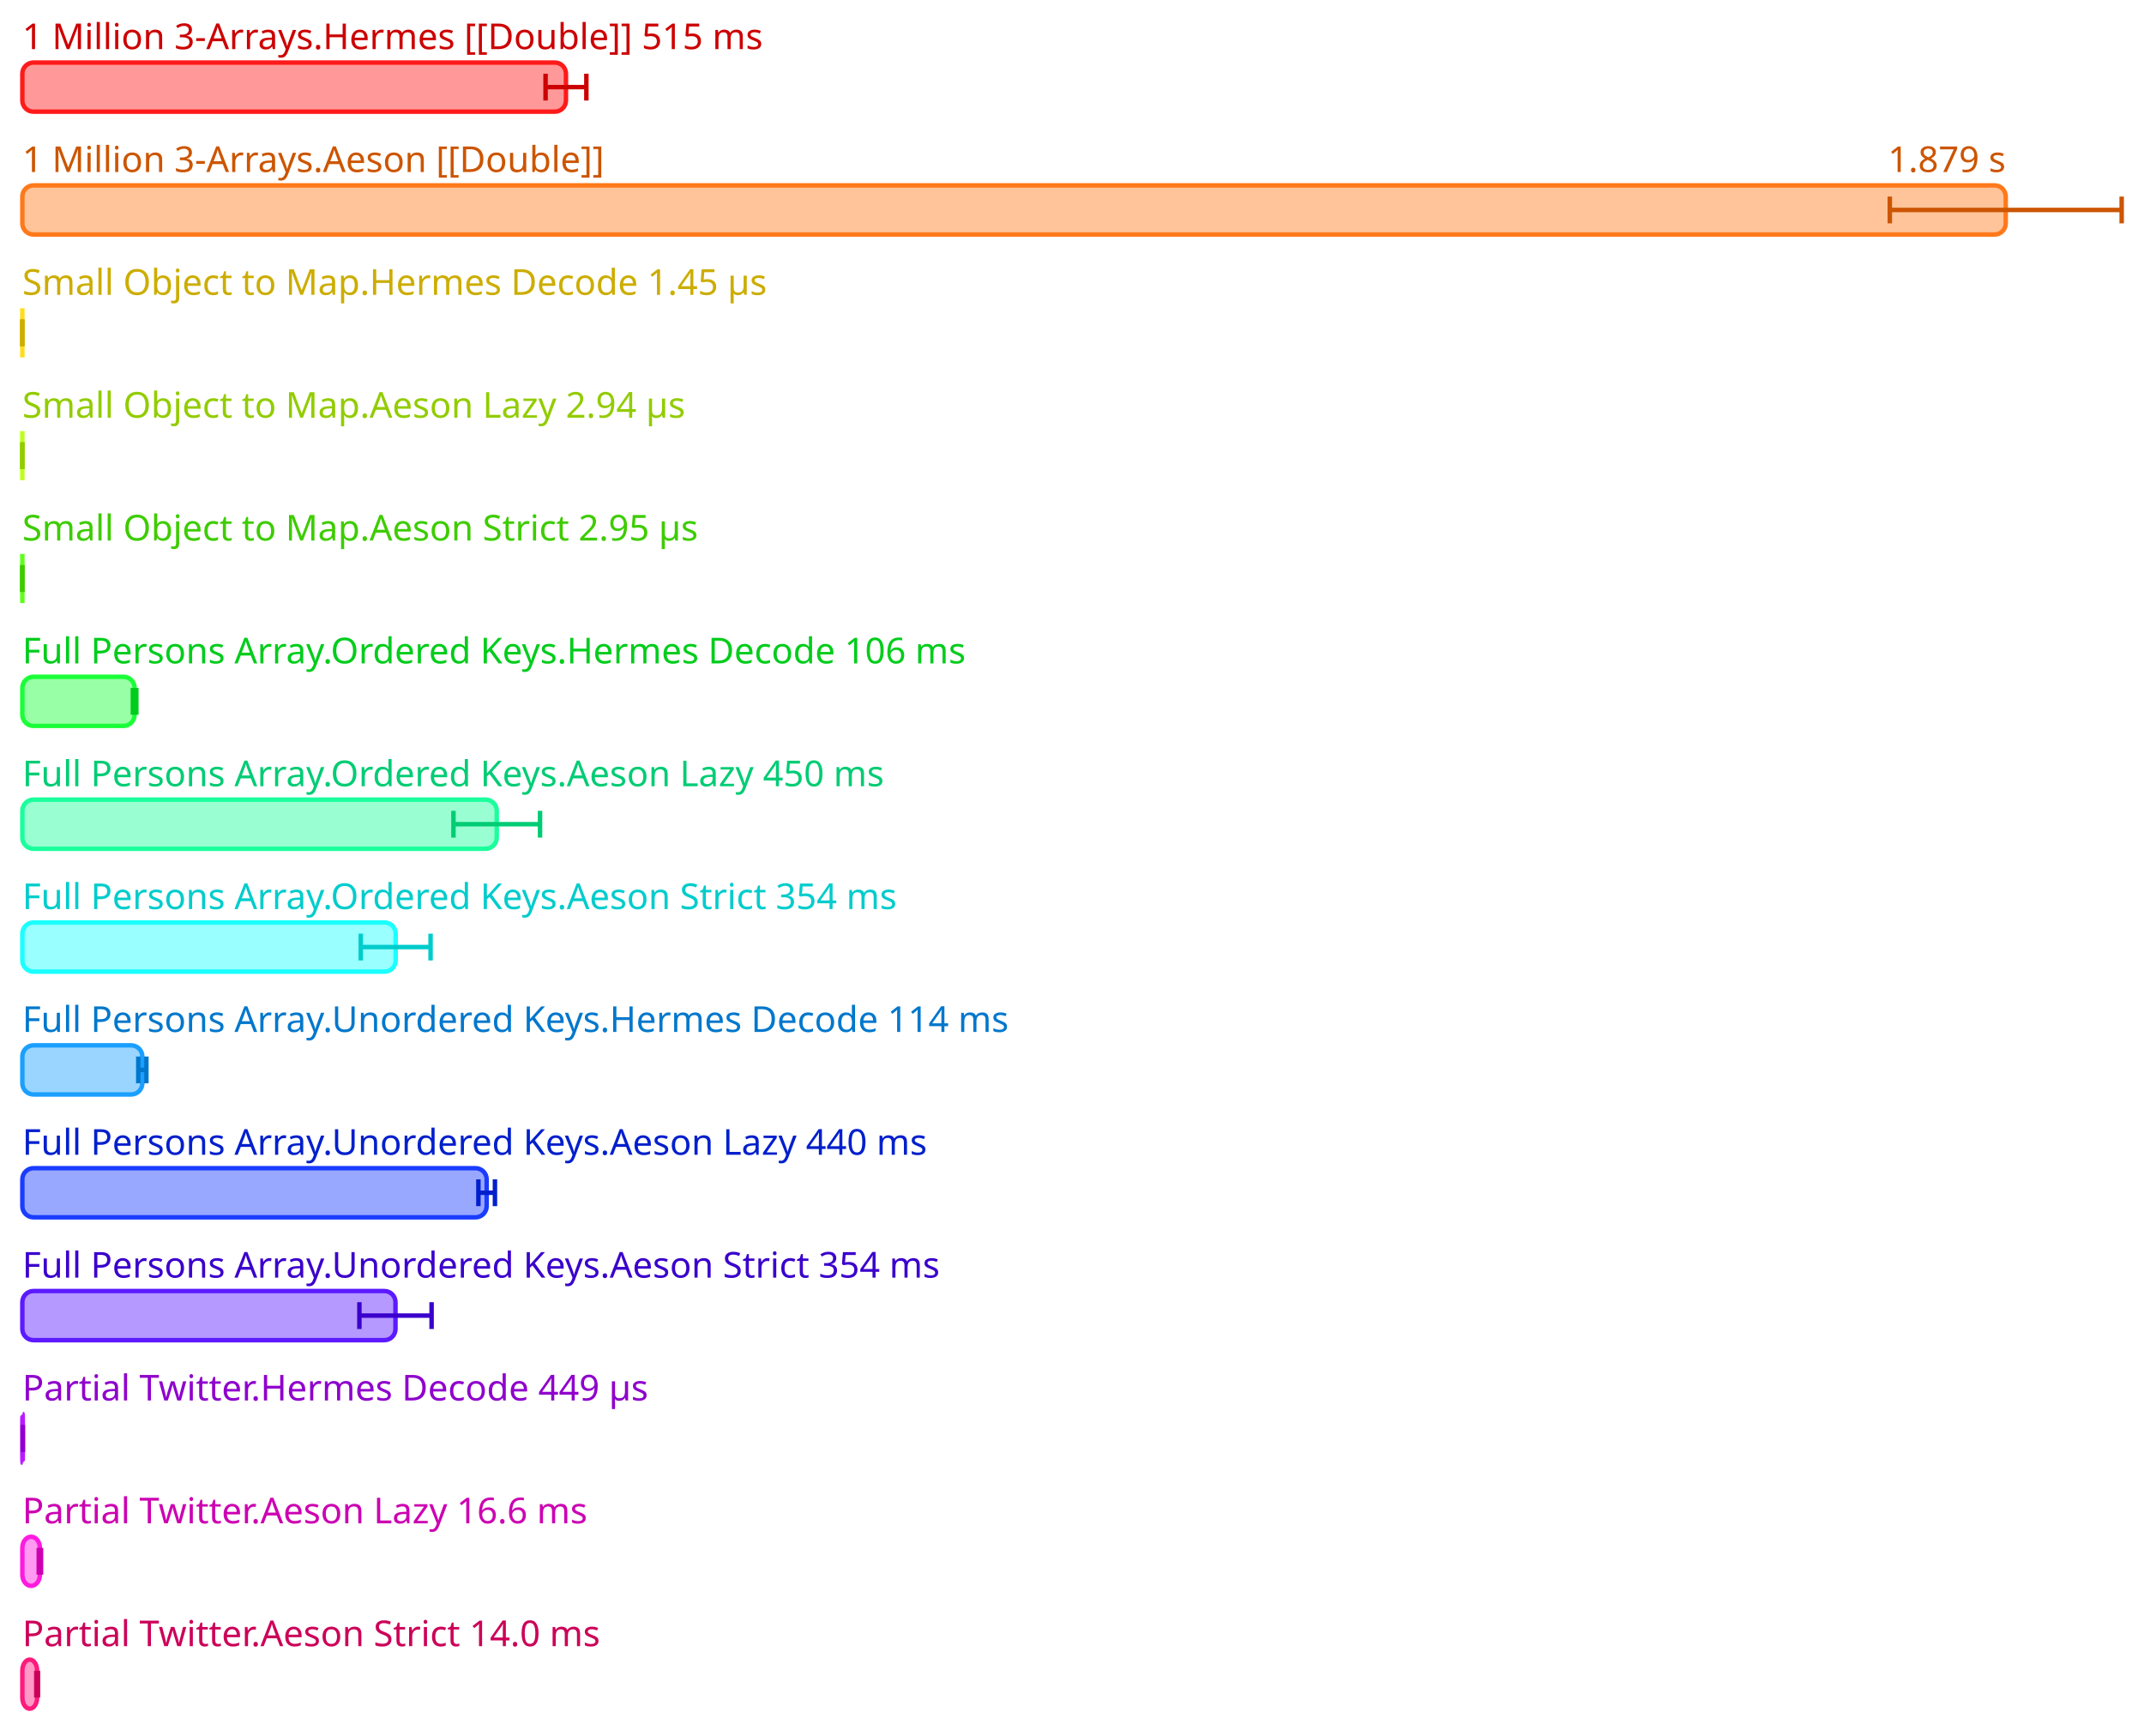
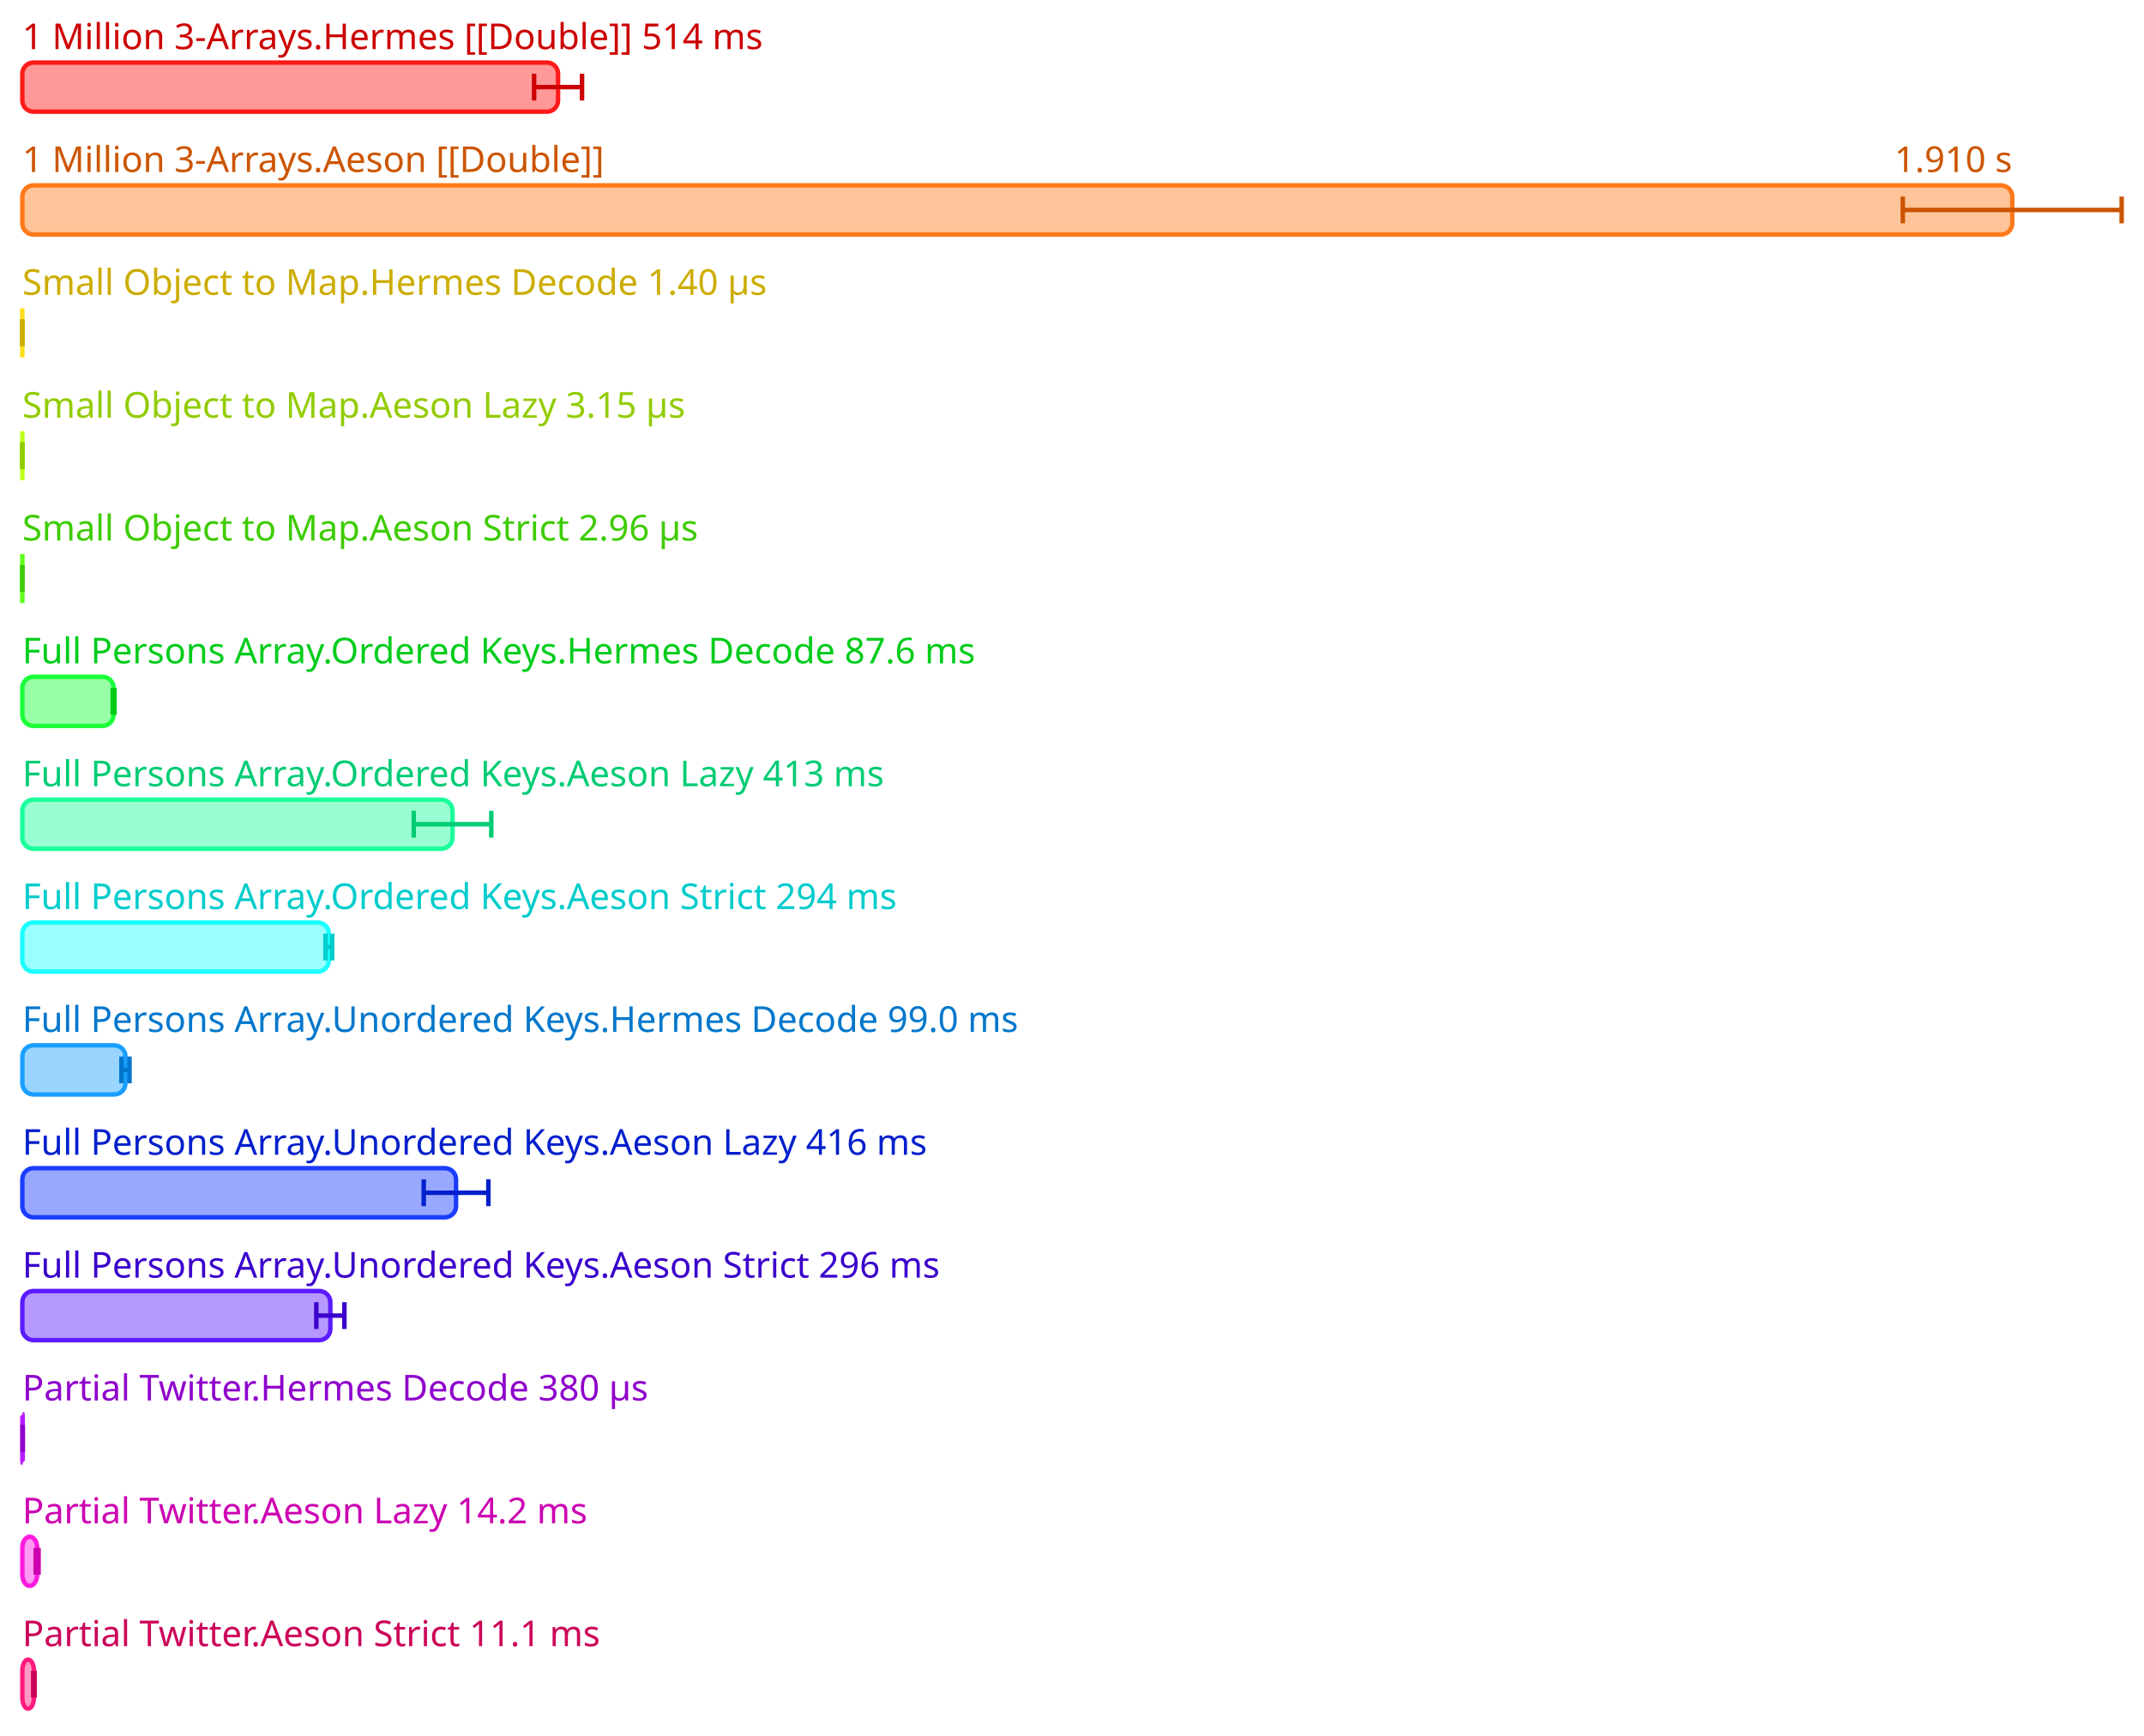
<svg xmlns="http://www.w3.org/2000/svg" height="777" width="960.0" font-size="16" font-family="sans-serif" stroke-width="2">
  <g transform="translate(10.0 0)">
-     <text fill="hsl(0, 100%, 40%)" y="22">1 Million 3-Arrays.Hermes [[Double]] 515  ms</text>
+     <text fill="hsl(0, 100%, 40%)" y="22">1 Million 3-Arrays.Hermes [[Double]] 514  ms</text>
    <g>
-       <rect y="28" rx="5" height="22" width="243.416" fill="hsl(0, 100%, 80%)" stroke="hsl(0, 100%, 55%)" />
+       <rect y="28" rx="5" height="22" width="239.879" fill="hsl(0, 100%, 80%)" stroke="hsl(0, 100%, 55%)" />
      <g stroke="hsl(0, 100%, 40%)">
-         <line x1="234.281" x2="252.551" y1="39" y2="39" />
-         <line x1="234.281" x2="234.281" y1="33" y2="45" />
-         <line x1="252.551" x2="252.551" y1="33" y2="45" />
+         <line x1="229.148" x2="250.611" y1="39" y2="39" />
+         <line x1="229.148" x2="229.148" y1="33" y2="45" />
+         <line x1="250.611" x2="250.611" y1="33" y2="45" />
      </g>
    </g>
    <g fill="hsl(25, 100%, 40%)">
      <text y="77">1 Million 3-Arrays.Aeson [[Double]]</text>
-       <text y="77" x="888.091" text-anchor="end">1.879 s</text>
+       <text y="77" x="891.004" text-anchor="end">1.910 s</text>
    </g>
    <g>
-       <rect y="83" rx="5" height="22" width="888.091" fill="hsl(25, 100%, 80%)" stroke="hsl(25, 100%, 55%)" />
+       <rect y="83" rx="5" height="22" width="891.004" fill="hsl(25, 100%, 80%)" stroke="hsl(25, 100%, 55%)" />
      <g stroke="hsl(25, 100%, 40%)">
-         <line x1="836.181" x2="940.0" y1="94" y2="94" />
-         <line x1="836.181" x2="836.181" y1="88" y2="100" />
+         <line x1="842.008" x2="940.0" y1="94" y2="94" />
+         <line x1="842.008" x2="842.008" y1="88" y2="100" />
        <line x1="940.0" x2="940.0" y1="88" y2="100" />
      </g>
    </g>
-     <text fill="hsl(51, 100%, 40%)" y="132">Small Object to Map.Hermes Decode 1.45 μs</text>
+     <text fill="hsl(51, 100%, 40%)" y="132">Small Object to Map.Hermes Decode 1.40 μs</text>
    <g>
      <rect y="138" rx="5" height="22" width="0.001" fill="hsl(51, 100%, 80%)" stroke="hsl(51, 100%, 55%)" />
      <g stroke="hsl(51, 100%, 40%)">
        <line x1="0.001" x2="0.001" y1="149" y2="149" />
        <line x1="0.001" x2="0.001" y1="143" y2="155" />
        <line x1="0.001" x2="0.001" y1="143" y2="155" />
      </g>
    </g>
-     <text fill="hsl(77, 100%, 40%)" y="187">Small Object to Map.Aeson Lazy 2.94 μs</text>
+     <text fill="hsl(77, 100%, 40%)" y="187">Small Object to Map.Aeson Lazy 3.15 μs</text>
    <g>
      <rect y="193" rx="5" height="22" width="0.001" fill="hsl(77, 100%, 80%)" stroke="hsl(77, 100%, 55%)" />
      <g stroke="hsl(77, 100%, 40%)">
-         <line x1="0.001" x2="0.001" y1="204" y2="204" />
+         <line x1="0.001" x2="0.002" y1="204" y2="204" />
        <line x1="0.001" x2="0.001" y1="198" y2="210" />
-         <line x1="0.001" x2="0.001" y1="198" y2="210" />
+         <line x1="0.002" x2="0.002" y1="198" y2="210" />
      </g>
    </g>
-     <text fill="hsl(102, 100%, 40%)" y="242">Small Object to Map.Aeson Strict 2.95 μs</text>
+     <text fill="hsl(102, 100%, 40%)" y="242">Small Object to Map.Aeson Strict 2.96 μs</text>
    <g>
      <rect y="248" rx="5" height="22" width="0.001" fill="hsl(102, 100%, 80%)" stroke="hsl(102, 100%, 55%)" />
      <g stroke="hsl(102, 100%, 40%)">
        <line x1="0.001" x2="0.001" y1="259" y2="259" />
        <line x1="0.001" x2="0.001" y1="253" y2="265" />
        <line x1="0.001" x2="0.001" y1="253" y2="265" />
      </g>
    </g>
-     <text fill="hsl(128, 100%, 40%)" y="297">Full Persons Array.Ordered Keys.Hermes Decode 106  ms</text>
+     <text fill="hsl(128, 100%, 40%)" y="297">Full Persons Array.Ordered Keys.Hermes Decode 87.6 ms</text>
    <g>
-       <rect y="303" rx="5" height="22" width="50.267" fill="hsl(128, 100%, 80%)" stroke="hsl(128, 100%, 55%)" />
+       <rect y="303" rx="5" height="22" width="40.873" fill="hsl(128, 100%, 80%)" stroke="hsl(128, 100%, 55%)" />
      <g stroke="hsl(128, 100%, 40%)">
-         <line x1="49.495" x2="51.04" y1="314" y2="314" />
-         <line x1="49.495" x2="49.495" y1="308" y2="320" />
-         <line x1="51.04" x2="51.04" y1="308" y2="320" />
+         <line x1="40.461" x2="41.285" y1="314" y2="314" />
+         <line x1="40.461" x2="40.461" y1="308" y2="320" />
+         <line x1="41.285" x2="41.285" y1="308" y2="320" />
      </g>
    </g>
-     <text fill="hsl(154, 100%, 40%)" y="352">Full Persons Array.Ordered Keys.Aeson Lazy 450  ms</text>
+     <text fill="hsl(154, 100%, 40%)" y="352">Full Persons Array.Ordered Keys.Aeson Lazy 413  ms</text>
    <g>
-       <rect y="358" rx="5" height="22" width="212.422" fill="hsl(154, 100%, 80%)" stroke="hsl(154, 100%, 55%)" />
+       <rect y="358" rx="5" height="22" width="192.624" fill="hsl(154, 100%, 80%)" stroke="hsl(154, 100%, 55%)" />
      <g stroke="hsl(154, 100%, 40%)">
-         <line x1="193.035" x2="231.81" y1="369" y2="369" />
-         <line x1="193.035" x2="193.035" y1="363" y2="375" />
-         <line x1="231.81" x2="231.81" y1="363" y2="375" />
+         <line x1="175.269" x2="209.98" y1="369" y2="369" />
+         <line x1="175.269" x2="175.269" y1="363" y2="375" />
+         <line x1="209.98" x2="209.98" y1="363" y2="375" />
      </g>
    </g>
-     <text fill="hsl(180, 100%, 40%)" y="407">Full Persons Array.Ordered Keys.Aeson Strict 354  ms</text>
+     <text fill="hsl(180, 100%, 40%)" y="407">Full Persons Array.Ordered Keys.Aeson Strict 294  ms</text>
    <g>
-       <rect y="413" rx="5" height="22" width="167.168" fill="hsl(180, 100%, 80%)" stroke="hsl(180, 100%, 55%)" />
+       <rect y="413" rx="5" height="22" width="137.239" fill="hsl(180, 100%, 80%)" stroke="hsl(180, 100%, 55%)" />
      <g stroke="hsl(180, 100%, 40%)">
-         <line x1="151.546" x2="182.79" y1="424" y2="424" />
-         <line x1="151.546" x2="151.546" y1="418" y2="430" />
-         <line x1="182.79" x2="182.79" y1="418" y2="430" />
+         <line x1="135.745" x2="138.734" y1="424" y2="424" />
+         <line x1="135.745" x2="135.745" y1="418" y2="430" />
+         <line x1="138.734" x2="138.734" y1="418" y2="430" />
      </g>
    </g>
-     <text fill="hsl(205, 100%, 40%)" y="462">Full Persons Array.Unordered Keys.Hermes Decode 114  ms</text>
+     <text fill="hsl(205, 100%, 40%)" y="462">Full Persons Array.Unordered Keys.Hermes Decode 99.0 ms</text>
    <g>
-       <rect y="468" rx="5" height="22" width="53.732" fill="hsl(205, 100%, 80%)" stroke="hsl(205, 100%, 55%)" />
+       <rect y="468" rx="5" height="22" width="46.182" fill="hsl(205, 100%, 80%)" stroke="hsl(205, 100%, 55%)" />
      <g stroke="hsl(205, 100%, 40%)">
-         <line x1="51.922" x2="55.542" y1="479" y2="479" />
-         <line x1="51.922" x2="51.922" y1="473" y2="485" />
-         <line x1="55.542" x2="55.542" y1="473" y2="485" />
+         <line x1="44.376" x2="47.987" y1="479" y2="479" />
+         <line x1="44.376" x2="44.376" y1="473" y2="485" />
+         <line x1="47.987" x2="47.987" y1="473" y2="485" />
      </g>
    </g>
-     <text fill="hsl(231, 100%, 40%)" y="517">Full Persons Array.Unordered Keys.Aeson Lazy 440  ms</text>
+     <text fill="hsl(231, 100%, 40%)" y="517">Full Persons Array.Unordered Keys.Aeson Lazy 416  ms</text>
    <g>
-       <rect y="523" rx="5" height="22" width="207.909" fill="hsl(231, 100%, 80%)" stroke="hsl(231, 100%, 55%)" />
+       <rect y="523" rx="5" height="22" width="194.2" fill="hsl(231, 100%, 80%)" stroke="hsl(231, 100%, 55%)" />
      <g stroke="hsl(231, 100%, 40%)">
-         <line x1="204.206" x2="211.612" y1="534" y2="534" />
-         <line x1="204.206" x2="204.206" y1="528" y2="540" />
-         <line x1="211.612" x2="211.612" y1="528" y2="540" />
+         <line x1="179.729" x2="208.671" y1="534" y2="534" />
+         <line x1="179.729" x2="179.729" y1="528" y2="540" />
+         <line x1="208.671" x2="208.671" y1="528" y2="540" />
      </g>
    </g>
-     <text fill="hsl(257, 100%, 40%)" y="572">Full Persons Array.Unordered Keys.Aeson Strict 354  ms</text>
+     <text fill="hsl(257, 100%, 40%)" y="572">Full Persons Array.Unordered Keys.Aeson Strict 296  ms</text>
    <g>
-       <rect y="578" rx="5" height="22" width="167.085" fill="hsl(257, 100%, 80%)" stroke="hsl(257, 100%, 55%)" />
+       <rect y="578" rx="5" height="22" width="137.916" fill="hsl(257, 100%, 80%)" stroke="hsl(257, 100%, 55%)" />
      <g stroke="hsl(257, 100%, 40%)">
-         <line x1="150.922" x2="183.248" y1="589" y2="589" />
-         <line x1="150.922" x2="150.922" y1="583" y2="595" />
-         <line x1="183.248" x2="183.248" y1="583" y2="595" />
+         <line x1="131.628" x2="144.204" y1="589" y2="589" />
+         <line x1="131.628" x2="131.628" y1="583" y2="595" />
+         <line x1="144.204" x2="144.204" y1="583" y2="595" />
      </g>
    </g>
-     <text fill="hsl(282, 100%, 40%)" y="627">Partial Twitter.Hermes Decode 449  μs</text>
+     <text fill="hsl(282, 100%, 40%)" y="627">Partial Twitter.Hermes Decode 380  μs</text>
    <g>
-       <rect y="633" rx="5" height="22" width="0.212" fill="hsl(282, 100%, 80%)" stroke="hsl(282, 100%, 55%)" />
+       <rect y="633" rx="5" height="22" width="0.177" fill="hsl(282, 100%, 80%)" stroke="hsl(282, 100%, 55%)" />
      <g stroke="hsl(282, 100%, 40%)">
-         <line x1="0.202" x2="0.223" y1="644" y2="644" />
-         <line x1="0.202" x2="0.202" y1="638" y2="650" />
-         <line x1="0.223" x2="0.223" y1="638" y2="650" />
+         <line x1="0.167" x2="0.188" y1="644" y2="644" />
+         <line x1="0.167" x2="0.167" y1="638" y2="650" />
+         <line x1="0.188" x2="0.188" y1="638" y2="650" />
      </g>
    </g>
-     <text fill="hsl(308, 100%, 40%)" y="682">Partial Twitter.Aeson Lazy 16.6 ms</text>
+     <text fill="hsl(308, 100%, 40%)" y="682">Partial Twitter.Aeson Lazy 14.2 ms</text>
    <g>
-       <rect y="688" rx="5" height="22" width="7.866" fill="hsl(308, 100%, 80%)" stroke="hsl(308, 100%, 55%)" />
+       <rect y="688" rx="5" height="22" width="6.63" fill="hsl(308, 100%, 80%)" stroke="hsl(308, 100%, 55%)" />
      <g stroke="hsl(308, 100%, 40%)">
-         <line x1="7.355" x2="8.376" y1="699" y2="699" />
-         <line x1="7.355" x2="7.355" y1="693" y2="705" />
-         <line x1="8.376" x2="8.376" y1="693" y2="705" />
+         <line x1="5.994" x2="7.266" y1="699" y2="699" />
+         <line x1="5.994" x2="5.994" y1="693" y2="705" />
+         <line x1="7.266" x2="7.266" y1="693" y2="705" />
      </g>
    </g>
-     <text fill="hsl(334, 100%, 40%)" y="737">Partial Twitter.Aeson Strict 14.0 ms</text>
+     <text fill="hsl(334, 100%, 40%)" y="737">Partial Twitter.Aeson Strict 11.1 ms</text>
    <g>
-       <rect y="743" rx="5" height="22" width="6.628" fill="hsl(334, 100%, 80%)" stroke="hsl(334, 100%, 55%)" />
+       <rect y="743" rx="5" height="22" width="5.182" fill="hsl(334, 100%, 80%)" stroke="hsl(334, 100%, 55%)" />
      <g stroke="hsl(334, 100%, 40%)">
-         <line x1="6.253" x2="7.003" y1="754" y2="754" />
-         <line x1="6.253" x2="6.253" y1="748" y2="760" />
-         <line x1="7.003" x2="7.003" y1="748" y2="760" />
+         <line x1="4.857" x2="5.508" y1="754" y2="754" />
+         <line x1="4.857" x2="4.857" y1="748" y2="760" />
+         <line x1="5.508" x2="5.508" y1="748" y2="760" />
      </g>
    </g>
  </g>
</svg>
